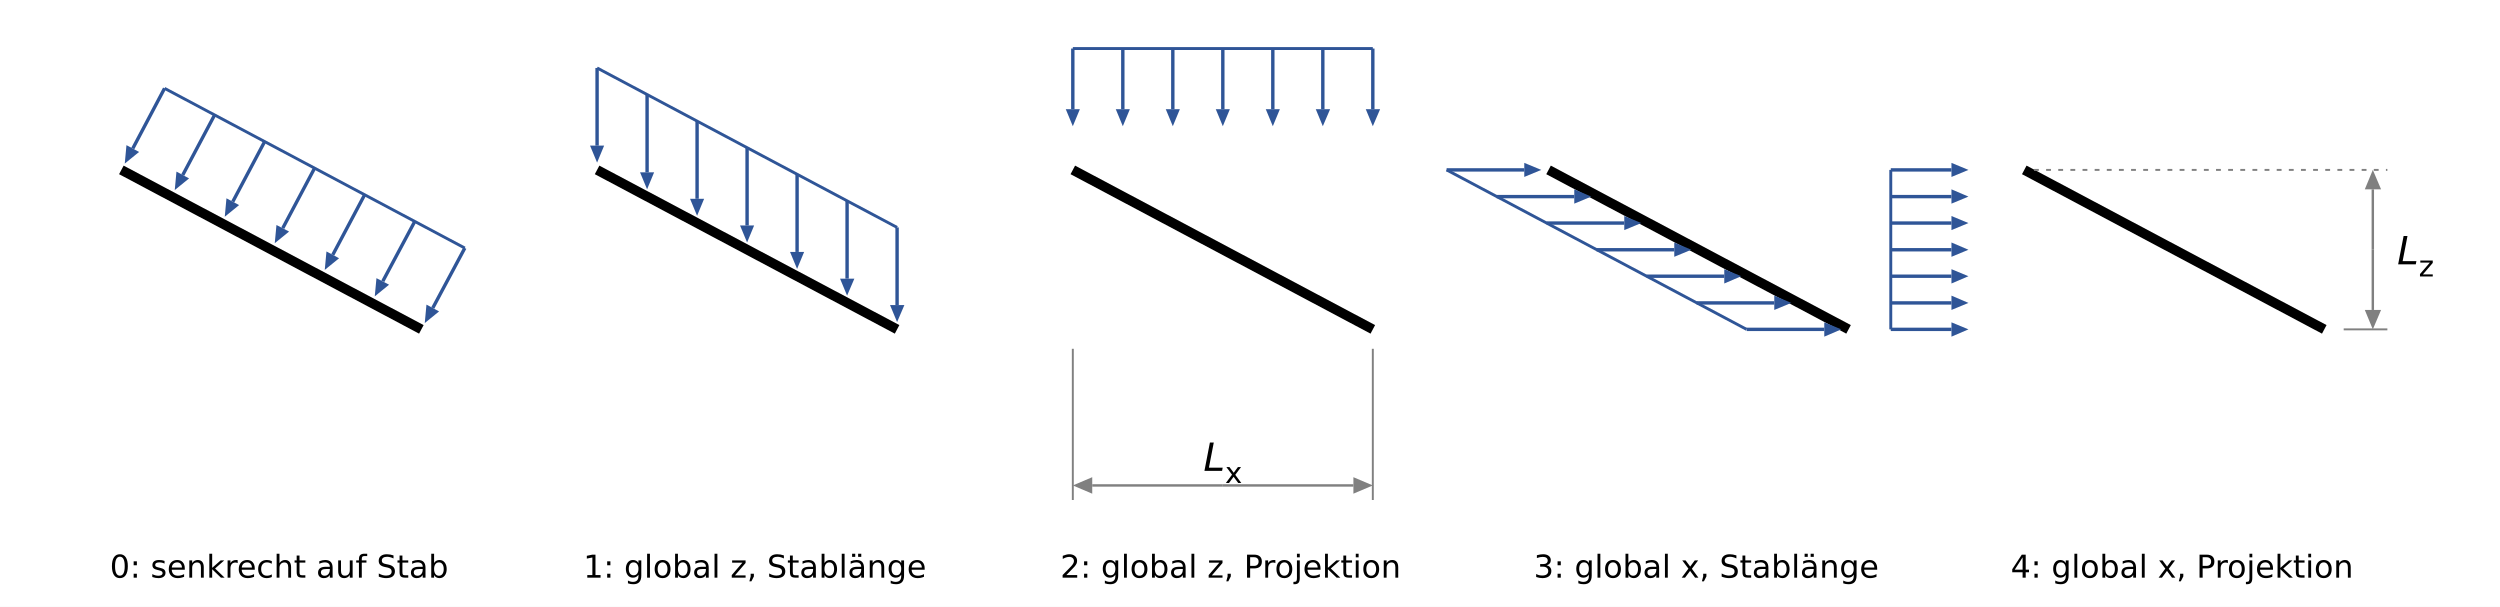
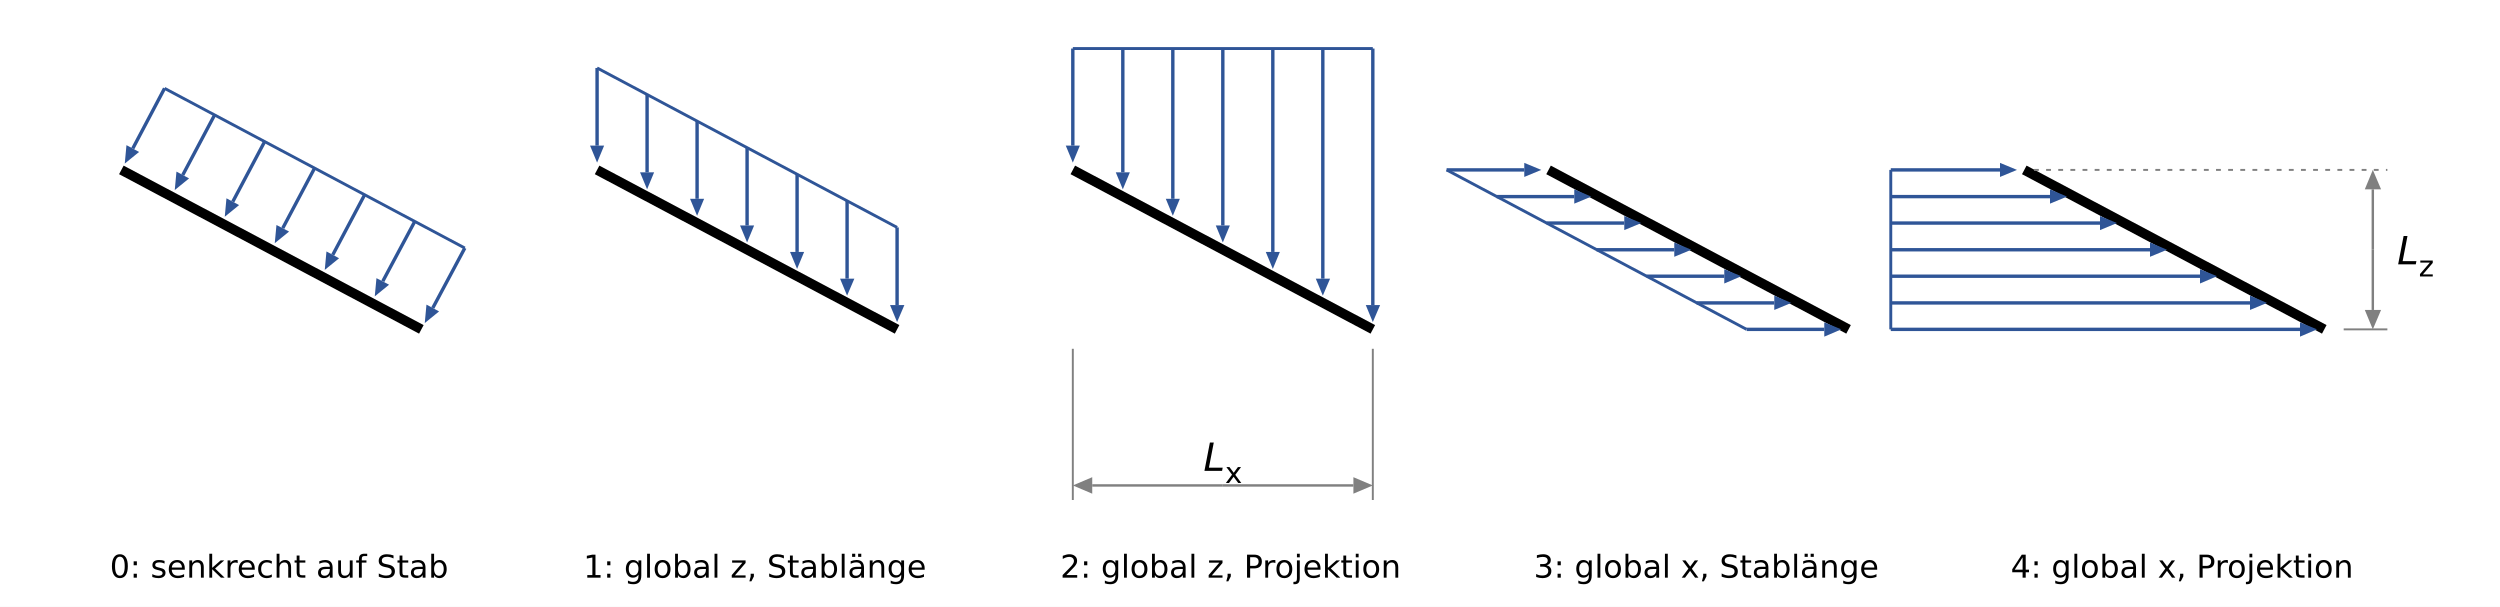
<svg xmlns="http://www.w3.org/2000/svg" width="1030" height="250" viewBox="0 0 1030 250">
  <rect width="100%" height="100%" fill="white" />
  <line x1="50.0" y1="70.0" x2="173.6" y2="135.7" stroke="#000000" stroke-width="4" stroke-linecap="butt" />
  <text x="115.0" y="238.0" font-family="DejaVu Sans, Arial, Helvetica, sans-serif" font-size="13" fill="#000000" text-anchor="middle" font-weight="normal">0: senkrecht auf Stab</text>
  <line x1="67.8" y1="36.4" x2="54.7" y2="61.2" stroke="#2f5597" stroke-width="1.4" stroke-linecap="butt" />
  <polygon points="51.4,67.4 57.3,62.6 52.1,59.8" fill="#2f5597" />
  <line x1="88.4" y1="47.4" x2="75.3" y2="72.1" stroke="#2f5597" stroke-width="1.4" stroke-linecap="butt" />
  <polygon points="72.0,78.3 77.9,73.5 72.7,70.7" fill="#2f5597" />
  <line x1="109.0" y1="58.4" x2="95.9" y2="83.1" stroke="#2f5597" stroke-width="1.4" stroke-linecap="butt" />
  <polygon points="92.6,89.3 98.5,84.5 93.3,81.7" fill="#2f5597" />
  <line x1="129.6" y1="69.3" x2="116.5" y2="94.0" stroke="#2f5597" stroke-width="1.4" stroke-linecap="butt" />
  <polygon points="113.2,100.2 119.1,95.4 113.9,92.7" fill="#2f5597" />
  <line x1="150.2" y1="80.3" x2="137.1" y2="105.0" stroke="#2f5597" stroke-width="1.4" stroke-linecap="butt" />
  <polygon points="133.8,111.2 139.7,106.4 134.5,103.6" fill="#2f5597" />
  <line x1="170.9" y1="91.2" x2="157.7" y2="115.9" stroke="#2f5597" stroke-width="1.4" stroke-linecap="butt" />
  <polygon points="154.4,122.1 160.3,117.3 155.1,114.6" fill="#2f5597" />
  <line x1="191.5" y1="102.2" x2="178.3" y2="126.9" stroke="#2f5597" stroke-width="1.4" stroke-linecap="butt" />
  <polygon points="175.0,133.1 180.9,128.3 175.7,125.5" fill="#2f5597" />
  <line x1="67.8" y1="36.4" x2="191.5" y2="102.2" stroke="#2f5597" stroke-width="1.2" stroke-linecap="butt" />
  <line x1="246.0" y1="70.0" x2="369.6" y2="135.7" stroke="#000000" stroke-width="4" stroke-linecap="butt" />
  <text x="311.0" y="238.0" font-family="DejaVu Sans, Arial, Helvetica, sans-serif" font-size="13" fill="#000000" text-anchor="middle" font-weight="normal">1: global z, Stablänge</text>
  <line x1="246.0" y1="28.0" x2="246.0" y2="60.0" stroke="#2f5597" stroke-width="1.4" stroke-linecap="butt" />
  <polygon points="246.0,67.0 248.9,60.0 243.1,60.0" fill="#2f5597" />
  <line x1="266.6" y1="39.0" x2="266.6" y2="71.0" stroke="#2f5597" stroke-width="1.4" stroke-linecap="butt" />
  <polygon points="266.6,78.0 269.5,71.0 263.7,71.0" fill="#2f5597" />
  <line x1="287.2" y1="49.9" x2="287.2" y2="81.9" stroke="#2f5597" stroke-width="1.4" stroke-linecap="butt" />
  <polygon points="287.2,88.9 290.1,81.9 284.3,81.9" fill="#2f5597" />
  <line x1="307.8" y1="60.9" x2="307.8" y2="92.9" stroke="#2f5597" stroke-width="1.4" stroke-linecap="butt" />
  <polygon points="307.8,99.9 310.7,92.9 304.9,92.9" fill="#2f5597" />
  <line x1="328.4" y1="71.8" x2="328.4" y2="103.8" stroke="#2f5597" stroke-width="1.4" stroke-linecap="butt" />
  <polygon points="328.4,110.8 331.3,103.8 325.5,103.8" fill="#2f5597" />
  <line x1="349.0" y1="82.8" x2="349.0" y2="114.8" stroke="#2f5597" stroke-width="1.4" stroke-linecap="butt" />
  <polygon points="349.0,121.8 352.0,114.8 346.1,114.8" fill="#2f5597" />
  <line x1="369.6" y1="93.7" x2="369.6" y2="125.7" stroke="#2f5597" stroke-width="1.4" stroke-linecap="butt" />
  <polygon points="369.6,132.7 372.6,125.7 366.7,125.7" fill="#2f5597" />
  <line x1="246.0" y1="28.0" x2="369.6" y2="93.7" stroke="#2f5597" stroke-width="1.2" stroke-linecap="butt" />
  <line x1="442.0" y1="70.0" x2="565.6" y2="135.7" stroke="#000000" stroke-width="4" stroke-linecap="butt" />
  <text x="507.0" y="238.0" font-family="DejaVu Sans, Arial, Helvetica, sans-serif" font-size="13" fill="#000000" text-anchor="middle" font-weight="normal">2: global z, Projektion</text>
-   <line x1="442.0" y1="20.0" x2="442.0" y2="45.0" stroke="#2f5597" stroke-width="1.4" stroke-linecap="butt" />
-   <polygon points="442.0,52.0 444.9,45.0 439.1,45.0" fill="#2f5597" />
-   <line x1="462.6" y1="20.0" x2="462.6" y2="45.0" stroke="#2f5597" stroke-width="1.4" stroke-linecap="butt" />
-   <polygon points="462.6,52.0 465.5,45.0 459.7,45.0" fill="#2f5597" />
-   <line x1="483.2" y1="20.0" x2="483.2" y2="45.0" stroke="#2f5597" stroke-width="1.4" stroke-linecap="butt" />
-   <polygon points="483.2,52.0 486.1,45.0 480.3,45.0" fill="#2f5597" />
-   <line x1="503.8" y1="20.0" x2="503.8" y2="45.0" stroke="#2f5597" stroke-width="1.4" stroke-linecap="butt" />
-   <polygon points="503.8,52.0 506.7,45.0 500.9,45.0" fill="#2f5597" />
-   <line x1="524.4" y1="20.0" x2="524.4" y2="45.0" stroke="#2f5597" stroke-width="1.4" stroke-linecap="butt" />
-   <polygon points="524.4,52.0 527.3,45.0 521.5,45.0" fill="#2f5597" />
-   <line x1="545.0" y1="20.0" x2="545.0" y2="45.0" stroke="#2f5597" stroke-width="1.4" stroke-linecap="butt" />
-   <polygon points="545.0,52.0 548.0,45.0 542.1,45.0" fill="#2f5597" />
-   <line x1="565.6" y1="20.0" x2="565.6" y2="45.0" stroke="#2f5597" stroke-width="1.4" stroke-linecap="butt" />
-   <polygon points="565.6,52.0 568.6,45.0 562.7,45.0" fill="#2f5597" />
+   <line x1="442.0" y1="20.0" x2="442.0" y2="60.0" stroke="#2f5597" stroke-width="1.4" stroke-linecap="butt" />
+   <polygon points="442.0,67.0 444.9,60.0 439.1,60.0" fill="#2f5597" />
+   <line x1="462.6" y1="20.0" x2="462.6" y2="71.0" stroke="#2f5597" stroke-width="1.4" stroke-linecap="butt" />
+   <polygon points="462.6,78.0 465.5,71.0 459.7,71.0" fill="#2f5597" />
+   <line x1="483.2" y1="20.0" x2="483.2" y2="81.9" stroke="#2f5597" stroke-width="1.4" stroke-linecap="butt" />
+   <polygon points="483.2,88.9 486.1,81.9 480.3,81.9" fill="#2f5597" />
+   <line x1="503.8" y1="20.0" x2="503.8" y2="92.9" stroke="#2f5597" stroke-width="1.4" stroke-linecap="butt" />
+   <polygon points="503.8,99.9 506.7,92.9 500.9,92.9" fill="#2f5597" />
+   <line x1="524.4" y1="20.0" x2="524.4" y2="103.8" stroke="#2f5597" stroke-width="1.4" stroke-linecap="butt" />
+   <polygon points="524.4,110.8 527.3,103.8 521.5,103.8" fill="#2f5597" />
+   <line x1="545.0" y1="20.0" x2="545.0" y2="114.8" stroke="#2f5597" stroke-width="1.4" stroke-linecap="butt" />
+   <polygon points="545.0,121.8 548.0,114.8 542.1,114.8" fill="#2f5597" />
+   <line x1="565.6" y1="20.0" x2="565.6" y2="125.7" stroke="#2f5597" stroke-width="1.4" stroke-linecap="butt" />
+   <polygon points="565.6,132.7 568.6,125.7 562.7,125.7" fill="#2f5597" />
  <line x1="442.0" y1="20.0" x2="565.6" y2="20.0" stroke="#2f5597" stroke-width="1.2" stroke-linecap="butt" />
  <line x1="442.0" y1="143.7" x2="442.0" y2="206.0" stroke="#808080" stroke-width="0.8" stroke-linecap="butt" />
  <line x1="565.6" y1="143.7" x2="565.6" y2="206.0" stroke="#808080" stroke-width="0.8" stroke-linecap="butt" />
  <line x1="503.8" y1="200.0" x2="450.0" y2="200.0" stroke="#808080" stroke-width="1.0" stroke-linecap="butt" />
  <polygon points="442.0,200.0 450.0,203.4 450.0,196.6" fill="#808080" />
  <line x1="503.8" y1="200.0" x2="557.6" y2="200.0" stroke="#808080" stroke-width="1.0" stroke-linecap="butt" />
  <polygon points="565.6,200.0 557.6,196.6 557.6,203.4" fill="#808080" />
  <text x="503.8" y="194.0" font-family="DejaVu Sans, Arial, Helvetica, sans-serif" font-size="16" fill="#000000" text-anchor="middle" font-style="italic">L<tspan dy="5" font-size="12" font-style="normal">x</tspan>
  </text>
  <line x1="638.0" y1="70.0" x2="761.6" y2="135.7" stroke="#000000" stroke-width="4" stroke-linecap="butt" />
  <text x="703.0" y="238.0" font-family="DejaVu Sans, Arial, Helvetica, sans-serif" font-size="13" fill="#000000" text-anchor="middle" font-weight="normal">3: global x, Stablänge</text>
  <line x1="596.0" y1="70.0" x2="628.0" y2="70.0" stroke="#2f5597" stroke-width="1.4" stroke-linecap="butt" />
  <polygon points="635.0,70.0 628.0,67.1 628.0,72.9" fill="#2f5597" />
  <line x1="616.6" y1="81.0" x2="648.6" y2="81.0" stroke="#2f5597" stroke-width="1.4" stroke-linecap="butt" />
  <polygon points="655.6,81.0 648.6,78.0 648.6,83.9" fill="#2f5597" />
  <line x1="637.2" y1="91.9" x2="669.2" y2="91.9" stroke="#2f5597" stroke-width="1.4" stroke-linecap="butt" />
  <polygon points="676.2,91.9 669.2,89.0 669.2,94.8" fill="#2f5597" />
  <line x1="657.8" y1="102.9" x2="689.8" y2="102.9" stroke="#2f5597" stroke-width="1.4" stroke-linecap="butt" />
  <polygon points="696.8,102.9 689.8,99.9 689.8,105.8" fill="#2f5597" />
  <line x1="678.4" y1="113.8" x2="710.4" y2="113.8" stroke="#2f5597" stroke-width="1.4" stroke-linecap="butt" />
  <polygon points="717.4,113.8 710.4,110.9 710.4,116.8" fill="#2f5597" />
  <line x1="699.0" y1="124.8" x2="731.0" y2="124.8" stroke="#2f5597" stroke-width="1.4" stroke-linecap="butt" />
  <polygon points="738.0,124.8 731.0,121.8 731.0,127.7" fill="#2f5597" />
  <line x1="719.6" y1="135.7" x2="751.6" y2="135.7" stroke="#2f5597" stroke-width="1.4" stroke-linecap="butt" />
  <polygon points="758.6,135.7 751.6,132.8 751.6,138.7" fill="#2f5597" />
  <line x1="596.0" y1="70.0" x2="719.6" y2="135.7" stroke="#2f5597" stroke-width="1.2" stroke-linecap="butt" />
  <line x1="834.0" y1="70.0" x2="957.6" y2="135.7" stroke="#000000" stroke-width="4" stroke-linecap="butt" />
  <text x="899.0" y="238.0" font-family="DejaVu Sans, Arial, Helvetica, sans-serif" font-size="13" fill="#000000" text-anchor="middle" font-weight="normal">4: global x, Projektion</text>
-   <line x1="779.0" y1="70.0" x2="804.0" y2="70.0" stroke="#2f5597" stroke-width="1.4" stroke-linecap="butt" />
-   <polygon points="811.0,70.0 804.0,67.1 804.0,72.9" fill="#2f5597" />
-   <line x1="779.0" y1="81.0" x2="804.0" y2="81.0" stroke="#2f5597" stroke-width="1.4" stroke-linecap="butt" />
-   <polygon points="811.0,81.0 804.0,78.0 804.0,83.9" fill="#2f5597" />
-   <line x1="779.0" y1="91.9" x2="804.0" y2="91.9" stroke="#2f5597" stroke-width="1.4" stroke-linecap="butt" />
-   <polygon points="811.0,91.9 804.0,89.0 804.0,94.8" fill="#2f5597" />
-   <line x1="779.0" y1="102.9" x2="804.0" y2="102.9" stroke="#2f5597" stroke-width="1.4" stroke-linecap="butt" />
-   <polygon points="811.0,102.9 804.0,99.9 804.0,105.8" fill="#2f5597" />
-   <line x1="779.0" y1="113.8" x2="804.0" y2="113.8" stroke="#2f5597" stroke-width="1.4" stroke-linecap="butt" />
-   <polygon points="811.0,113.8 804.0,110.9 804.0,116.8" fill="#2f5597" />
-   <line x1="779.0" y1="124.8" x2="804.0" y2="124.8" stroke="#2f5597" stroke-width="1.4" stroke-linecap="butt" />
-   <polygon points="811.0,124.8 804.0,121.8 804.0,127.7" fill="#2f5597" />
-   <line x1="779.0" y1="135.7" x2="804.0" y2="135.7" stroke="#2f5597" stroke-width="1.4" stroke-linecap="butt" />
-   <polygon points="811.0,135.7 804.0,132.8 804.0,138.7" fill="#2f5597" />
+   <line x1="779.0" y1="70.0" x2="824.0" y2="70.0" stroke="#2f5597" stroke-width="1.4" stroke-linecap="butt" />
+   <polygon points="831.0,70.0 824.0,67.1 824.0,72.9" fill="#2f5597" />
+   <line x1="779.0" y1="81.0" x2="844.6" y2="81.0" stroke="#2f5597" stroke-width="1.4" stroke-linecap="butt" />
+   <polygon points="851.6,81.0 844.6,78.0 844.6,83.9" fill="#2f5597" />
+   <line x1="779.0" y1="91.9" x2="865.2" y2="91.9" stroke="#2f5597" stroke-width="1.4" stroke-linecap="butt" />
+   <polygon points="872.2,91.9 865.2,89.0 865.2,94.8" fill="#2f5597" />
+   <line x1="779.0" y1="102.9" x2="885.8" y2="102.9" stroke="#2f5597" stroke-width="1.4" stroke-linecap="butt" />
+   <polygon points="892.8,102.9 885.8,99.9 885.8,105.8" fill="#2f5597" />
+   <line x1="779.0" y1="113.8" x2="906.4" y2="113.8" stroke="#2f5597" stroke-width="1.4" stroke-linecap="butt" />
+   <polygon points="913.4,113.8 906.4,110.9 906.4,116.8" fill="#2f5597" />
+   <line x1="779.0" y1="124.8" x2="927.0" y2="124.8" stroke="#2f5597" stroke-width="1.4" stroke-linecap="butt" />
+   <polygon points="934.0,124.8 927.0,121.8 927.0,127.7" fill="#2f5597" />
+   <line x1="779.0" y1="135.7" x2="947.6" y2="135.7" stroke="#2f5597" stroke-width="1.4" stroke-linecap="butt" />
+   <polygon points="954.6,135.7 947.6,132.8 947.6,138.7" fill="#2f5597" />
  <line x1="779.0" y1="70.0" x2="779.0" y2="135.7" stroke="#2f5597" stroke-width="1.2" stroke-linecap="butt" />
  <line x1="838.0" y1="70.0" x2="983.6" y2="70.0" stroke="#808080" stroke-width="0.8" stroke-linecap="butt" stroke-dasharray="2,3" />
  <line x1="965.6" y1="135.7" x2="983.6" y2="135.7" stroke="#808080" stroke-width="0.8" stroke-linecap="butt" />
  <line x1="977.6" y1="102.9" x2="977.6" y2="78.0" stroke="#808080" stroke-width="1.0" stroke-linecap="butt" />
  <polygon points="977.6,70.0 974.3,78.0 981.0,78.0" fill="#808080" />
  <line x1="977.6" y1="102.9" x2="977.6" y2="127.7" stroke="#808080" stroke-width="1.0" stroke-linecap="butt" />
  <polygon points="977.6,135.7 981.0,127.7 974.3,127.7" fill="#808080" />
  <text x="987.6" y="108.9" font-family="DejaVu Sans, Arial, Helvetica, sans-serif" font-size="16" fill="#000000" text-anchor="start" font-style="italic">L<tspan dy="5" font-size="12" font-style="normal">z</tspan>
  </text>
</svg>
